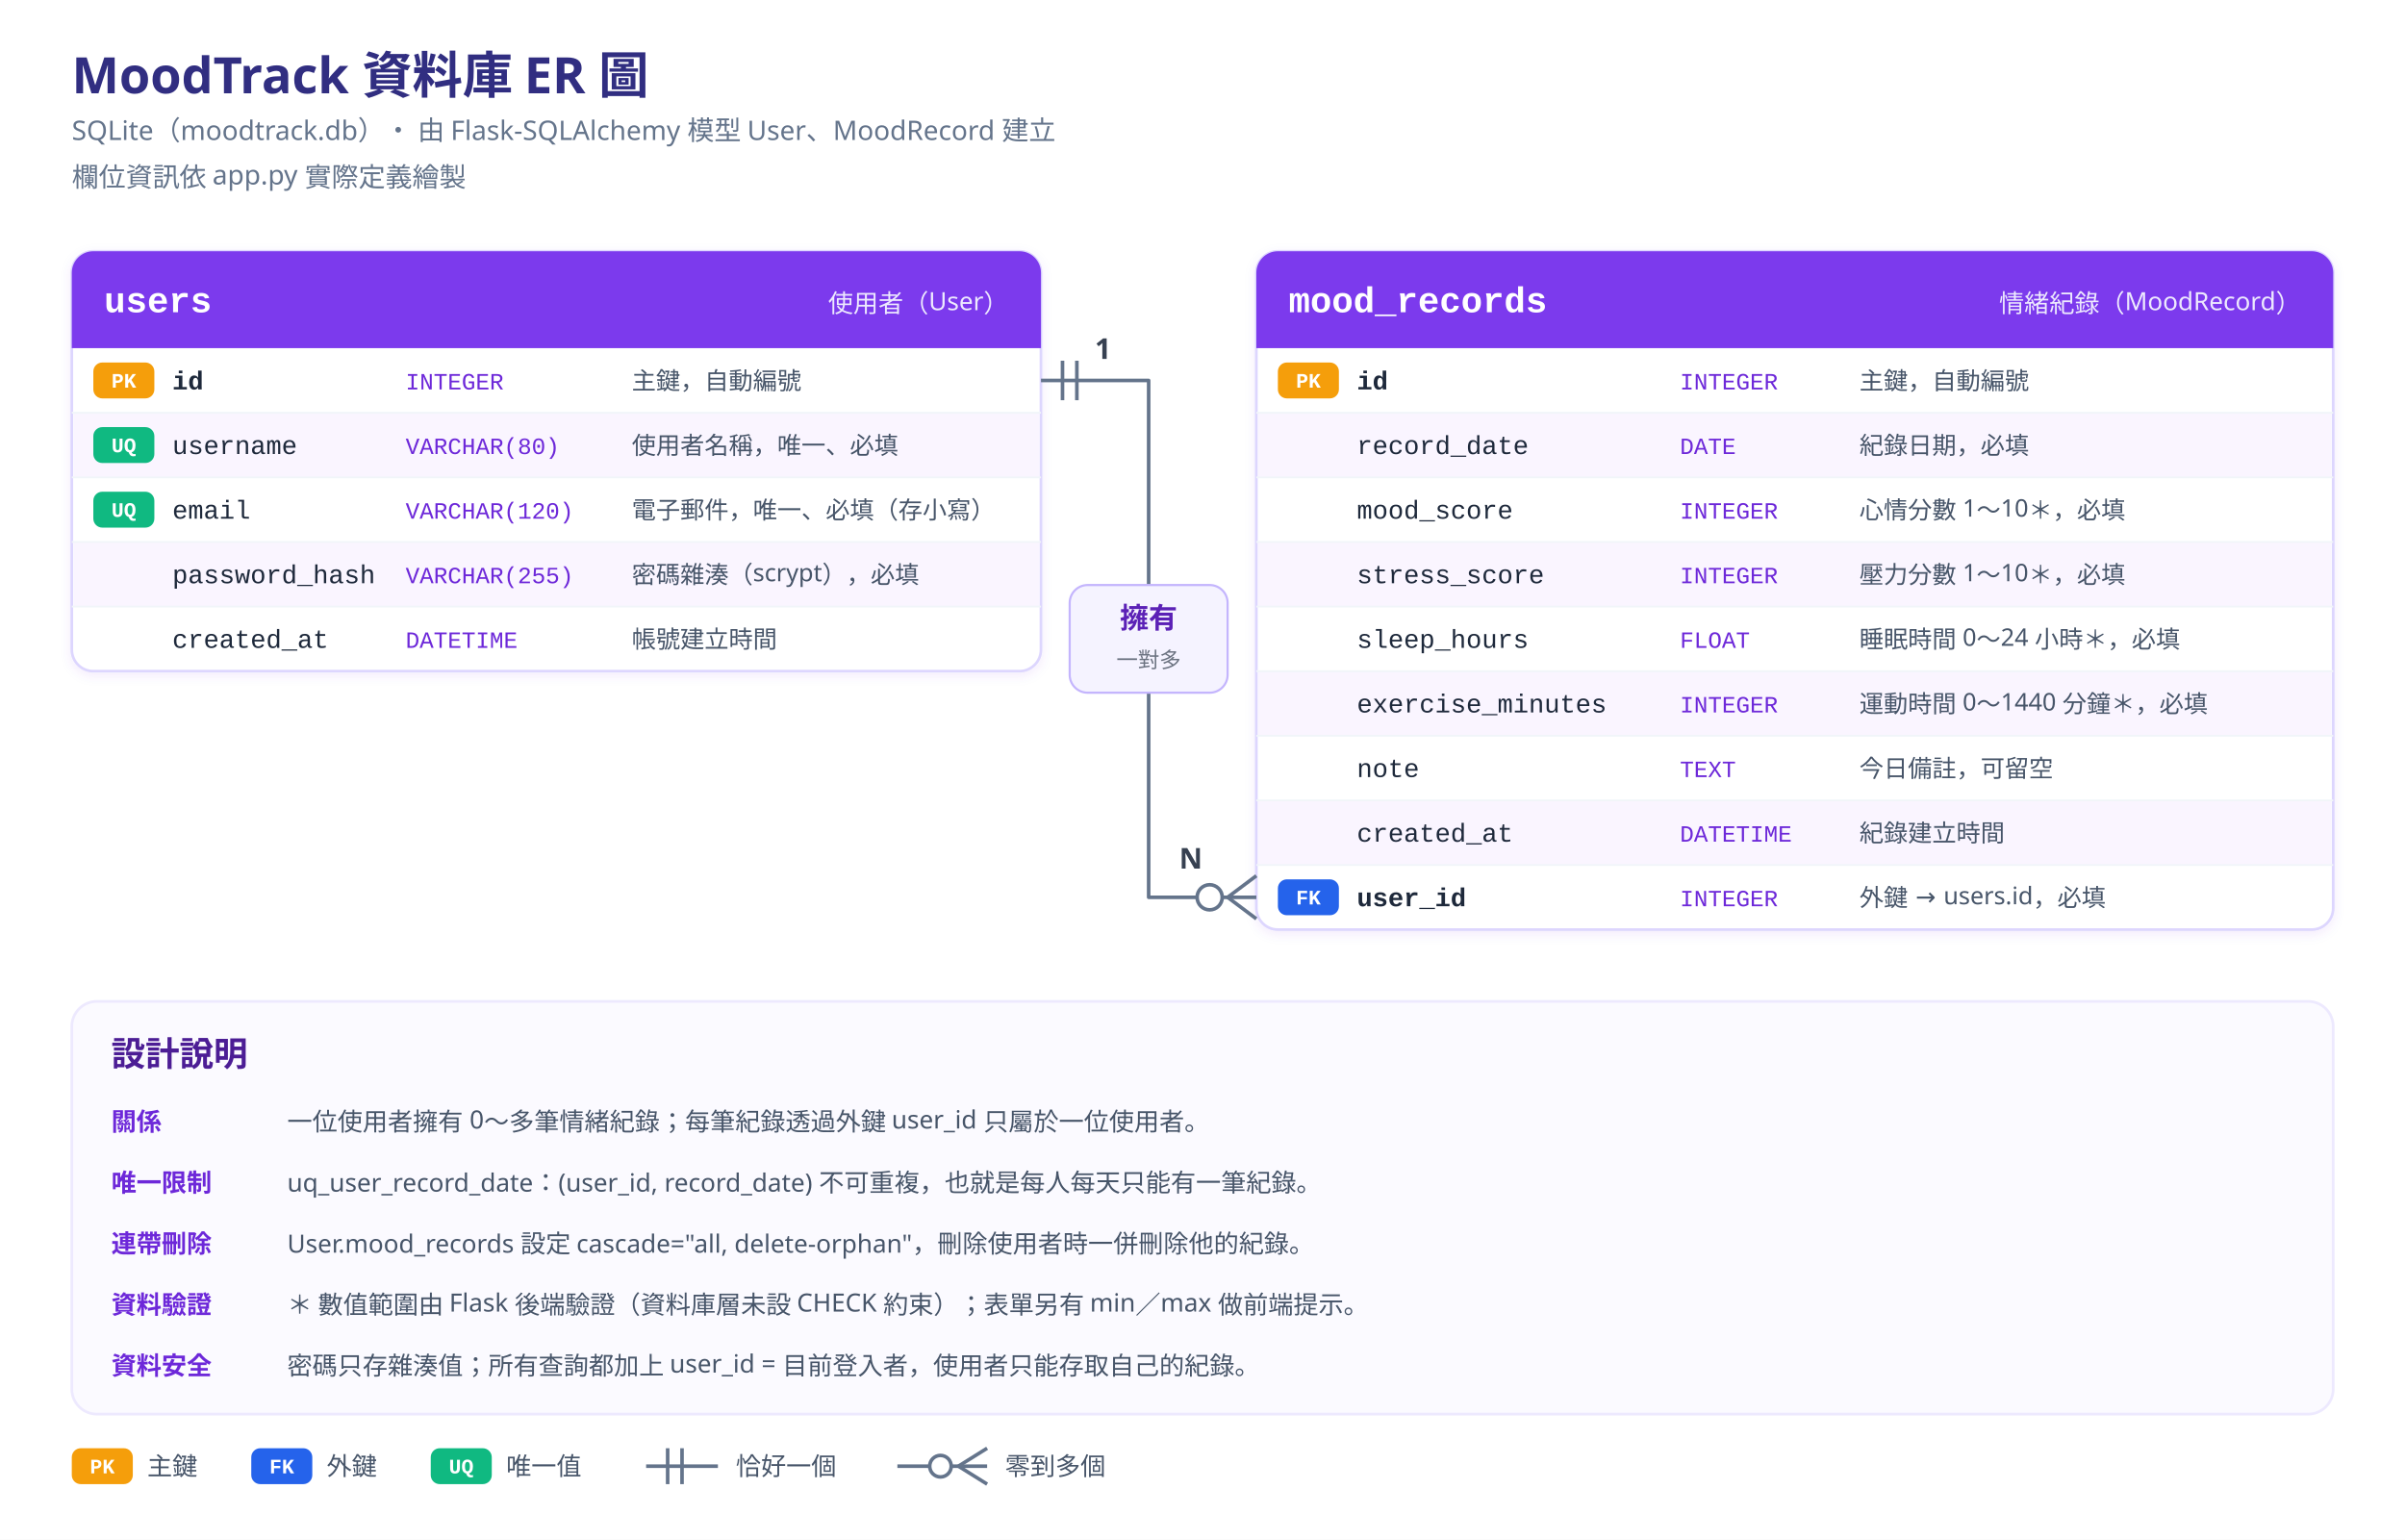
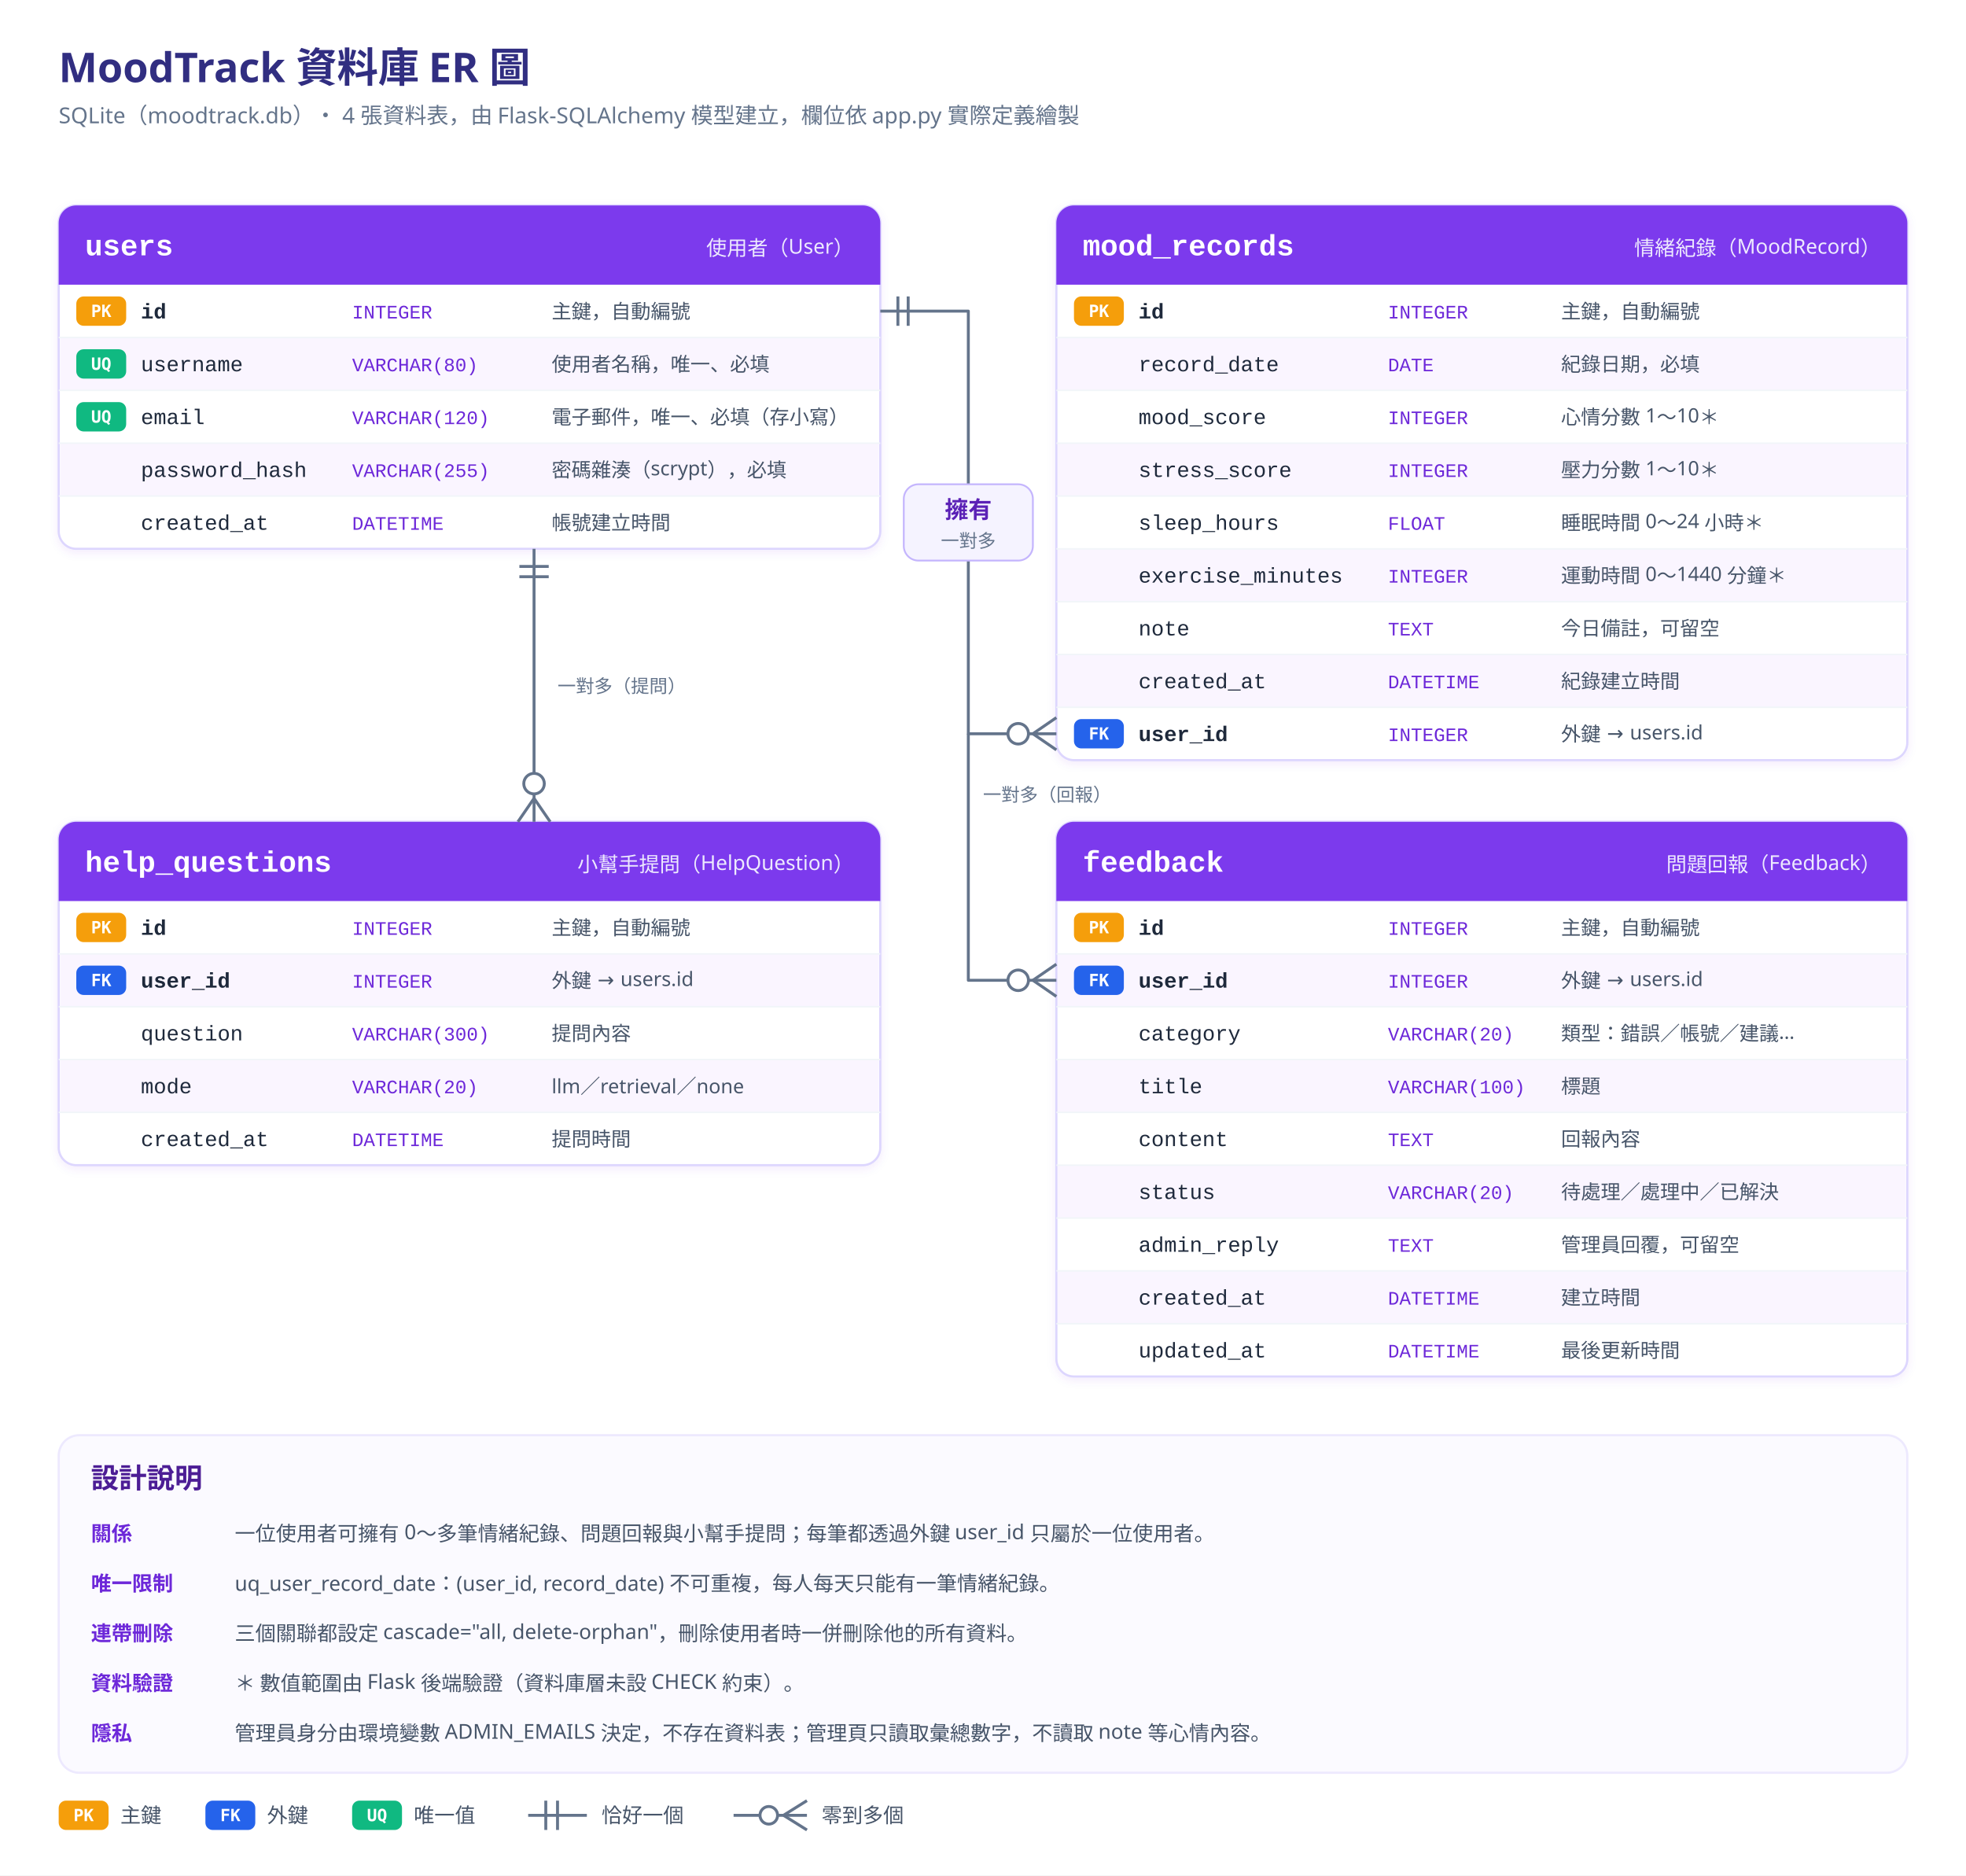
- <svg xmlns="http://www.w3.org/2000/svg" viewBox="0 0 1340 858" width="1340" height="858" font-family="'Microsoft JhengHei','Noto Sans TC','PingFang TC','WenQuanYi Zen Hei',sans-serif">
+ <svg xmlns="http://www.w3.org/2000/svg" viewBox="0 0 1340 1278" width="1340" height="1278" font-family="'Microsoft JhengHei','Noto Sans TC','PingFang TC','WenQuanYi Zen Hei',sans-serif">
  <defs>
    <filter id="sh" x="-10%" y="-10%" width="120%" height="130%">
      <feDropShadow dx="0" dy="2" stdDeviation="3" flood-color="#6d28d9" flood-opacity="0.08" />
    </filter>
    <style>
-       .title { font-size: 28px; font-weight: 700; fill: #312e81; }
-       .sub { font-size: 15px; fill: #64748b; }
-       .tbl { fill: #ffffff; stroke: #ddd6fe; stroke-width: 1.5; filter: url(#sh); }
-       .tbl-head { fill: #7c3aed; }
-       .t-name { font-family: Consolas, 'Courier New', monospace; font-size: 20px; font-weight: 700; fill: #ffffff; }
-       .t-label { font-size: 14px; fill: #ede9fe; }
-       .zebra { fill: #faf5ff; }
-       .rule { stroke: #f1f5f9; stroke-width: 1; }
+       .title { font-size: 28px; font-weight: 700; fill: #312e81; } .sub { font-size: 15px; fill: #64748b; }
+       .tbl { fill: #fff; stroke: #ddd6fe; stroke-width: 1.5; filter: url(#sh); } .tbl-head { fill: #7c3aed; }
+       .t-name { font-family: Consolas, 'Courier New', monospace; font-size: 20px; font-weight: 700; fill: #fff; }
+       .t-label { font-size: 14px; fill: #ede9fe; } .zebra { fill: #faf5ff; } .rule { stroke: #f1f5f9; }
      .col { font-family: Consolas, 'Courier New', monospace; font-size: 14.5px; fill: #1e293b; }
      .typ { font-family: Consolas, 'Courier New', monospace; font-size: 13px; fill: #6d28d9; }
      .desc { font-size: 13.5px; fill: #475569; }
      .badge-pk { fill: #f59e0b; } .badge-fk { fill: #2563eb; } .badge-uq { fill: #10b981; }
-       .badge-t { font-family: Consolas, 'Courier New', monospace; font-size: 11.5px; font-weight: 700; fill: #ffffff; }
-       .rel { stroke: #64748b; stroke-width: 2; fill: none; stroke-linejoin: round; }
-       .rel-o { stroke: #64748b; stroke-width: 2; fill: #ffffff; }
-       .rel-box { fill: #f5f3ff; stroke: #c4b5fd; stroke-width: 1.2; }
-       .rel-t { font-size: 16px; font-weight: 700; fill: #5b21b6; }
-       .rel-s { font-size: 12px; fill: #6b7280; }
-       .card { font-size: 16px; font-weight: 700; fill: #374151; }
-       .zone { fill: #fbfaff; stroke: #ede9fe; stroke-width: 1.5; }
-       .zone-h { font-size: 19px; font-weight: 700; fill: #4c1d95; }
-       .n-k { font-size: 14px; font-weight: 700; fill: #6d28d9; }
-       .n-v { font-size: 14px; fill: #475569; }
+       .badge-t { font-family: Consolas, monospace; font-size: 11.5px; font-weight: 700; fill: #fff; }
+       .rel { stroke: #64748b; stroke-width: 2; fill: none; stroke-linejoin: round; } .rel-o { stroke: #64748b; stroke-width: 2; fill: #fff; }
+       .rel-box { fill: #f5f3ff; stroke: #c4b5fd; stroke-width: 1.2; } .rel-t { font-size: 16px; font-weight: 700; fill: #5b21b6; }
+       .rel-s { font-size: 12.5px; fill: #64748b; }
+       .zone { fill: #fbfaff; stroke: #ede9fe; stroke-width: 1.5; } .zone-h { font-size: 19px; font-weight: 700; fill: #4c1d95; }
+       .n-k { font-size: 14px; font-weight: 700; fill: #6d28d9; } .n-v { font-size: 14px; fill: #475569; }
    </style>
  </defs>
-   <rect width="1340" height="858" fill="#ffffff" />
-   <text x="40" y="52" class="title">MoodTrack 資料庫 ER 圖</text>
-   <text x="40" y="78" class="sub">SQLite（moodtrack.db）・ 由 Flask-SQLAlchemy 模型 User、MoodRecord 建立</text>
-   <text x="40" y="104" class="sub">欄位資訊依 app.py 實際定義繪製</text>
-   <g>
-     <rect x="40" y="140" width="540" height="234" rx="12" class="tbl" />
-     <path d="M40,152 a12,12 0 0 1 12,-12 h516 a12,12 0 0 1 12,12 v42 h-540 z" class="tbl-head" />
-     <text x="58" y="174" class="t-name">users</text>
-     <text x="562" y="174" text-anchor="end" class="t-label">使用者（User）</text>
-     <rect x="52" y="202" width="34" height="20" rx="5" class="badge-pk" />
-     <text x="69" y="216" text-anchor="middle" class="badge-t">PK</text>
-     <text x="96" y="217.0" class="col" font-weight="700">id</text>
-     <text x="226" y="217.0" class="typ">INTEGER</text>
-     <text x="352" y="217.0" class="desc">主鍵，自動編號</text>
-     <rect x="41" y="230" width="538" height="36" class="zebra" />
-     <line x1="40" y1="230" x2="580" y2="230" class="rule" />
-     <rect x="52" y="238" width="34" height="20" rx="5" class="badge-uq" />
-     <text x="69" y="252" text-anchor="middle" class="badge-t">UQ</text>
-     <text x="96" y="253.0" class="col">username</text>
-     <text x="226" y="253.0" class="typ">VARCHAR(80)</text>
-     <text x="352" y="253.0" class="desc">使用者名稱，唯一、必填</text>
-     <line x1="40" y1="266" x2="580" y2="266" class="rule" />
-     <rect x="52" y="274" width="34" height="20" rx="5" class="badge-uq" />
-     <text x="69" y="288" text-anchor="middle" class="badge-t">UQ</text>
-     <text x="96" y="289.0" class="col">email</text>
-     <text x="226" y="289.0" class="typ">VARCHAR(120)</text>
-     <text x="352" y="289.0" class="desc">電子郵件，唯一、必填（存小寫）</text>
-     <rect x="41" y="302" width="538" height="36" class="zebra" />
-     <line x1="40" y1="302" x2="580" y2="302" class="rule" />
-     <text x="96" y="325.0" class="col">password_hash</text>
-     <text x="226" y="325.0" class="typ">VARCHAR(255)</text>
-     <text x="352" y="325.0" class="desc">密碼雜湊（scrypt），必填</text>
-     <line x1="40" y1="338" x2="580" y2="338" class="rule" />
-     <text x="96" y="361.0" class="col">created_at</text>
-     <text x="226" y="361.0" class="typ">DATETIME</text>
-     <text x="352" y="361.0" class="desc">帳號建立時間</text>
-   </g>
-   <g>
-     <rect x="700" y="140" width="600" height="378" rx="12" class="tbl" />
-     <path d="M700,152 a12,12 0 0 1 12,-12 h576 a12,12 0 0 1 12,12 v42 h-600 z" class="tbl-head" />
-     <text x="718" y="174" class="t-name">mood_records</text>
-     <text x="1282" y="174" text-anchor="end" class="t-label">情緒紀錄（MoodRecord）</text>
-     <rect x="712" y="202" width="34" height="20" rx="5" class="badge-pk" />
-     <text x="729" y="216" text-anchor="middle" class="badge-t">PK</text>
-     <text x="756" y="217.0" class="col" font-weight="700">id</text>
-     <text x="936" y="217.0" class="typ">INTEGER</text>
-     <text x="1036" y="217.0" class="desc">主鍵，自動編號</text>
-     <rect x="701" y="230" width="598" height="36" class="zebra" />
-     <line x1="700" y1="230" x2="1300" y2="230" class="rule" />
-     <text x="756" y="253.0" class="col">record_date</text>
-     <text x="936" y="253.0" class="typ">DATE</text>
-     <text x="1036" y="253.0" class="desc">紀錄日期，必填</text>
-     <line x1="700" y1="266" x2="1300" y2="266" class="rule" />
-     <text x="756" y="289.0" class="col">mood_score</text>
-     <text x="936" y="289.0" class="typ">INTEGER</text>
-     <text x="1036" y="289.0" class="desc">心情分數 1～10＊，必填</text>
-     <rect x="701" y="302" width="598" height="36" class="zebra" />
-     <line x1="700" y1="302" x2="1300" y2="302" class="rule" />
-     <text x="756" y="325.0" class="col">stress_score</text>
-     <text x="936" y="325.0" class="typ">INTEGER</text>
-     <text x="1036" y="325.0" class="desc">壓力分數 1～10＊，必填</text>
-     <line x1="700" y1="338" x2="1300" y2="338" class="rule" />
-     <text x="756" y="361.0" class="col">sleep_hours</text>
-     <text x="936" y="361.0" class="typ">FLOAT</text>
-     <text x="1036" y="361.0" class="desc">睡眠時間 0～24 小時＊，必填</text>
-     <rect x="701" y="374" width="598" height="36" class="zebra" />
-     <line x1="700" y1="374" x2="1300" y2="374" class="rule" />
-     <text x="756" y="397.0" class="col">exercise_minutes</text>
-     <text x="936" y="397.0" class="typ">INTEGER</text>
-     <text x="1036" y="397.0" class="desc">運動時間 0～1440 分鐘＊，必填</text>
-     <line x1="700" y1="410" x2="1300" y2="410" class="rule" />
-     <text x="756" y="433.0" class="col">note</text>
-     <text x="936" y="433.0" class="typ">TEXT</text>
-     <text x="1036" y="433.0" class="desc">今日備註，可留空</text>
-     <rect x="701" y="446" width="598" height="36" class="zebra" />
-     <line x1="700" y1="446" x2="1300" y2="446" class="rule" />
-     <text x="756" y="469.0" class="col">created_at</text>
-     <text x="936" y="469.0" class="typ">DATETIME</text>
-     <text x="1036" y="469.0" class="desc">紀錄建立時間</text>
-     <line x1="700" y1="482" x2="1300" y2="482" class="rule" />
-     <rect x="712" y="490" width="34" height="20" rx="5" class="badge-fk" />
-     <text x="729" y="504" text-anchor="middle" class="badge-t">FK</text>
-     <text x="756" y="505.0" class="col" font-weight="700">user_id</text>
-     <text x="936" y="505.0" class="typ">INTEGER</text>
-     <text x="1036" y="505.0" class="desc">外鍵 → users.id，必填</text>
-   </g>
-   <path d="M580,212.0 H640.0 V500.0 H700" class="rel" />
-   <line x1="592" y1="201.0" x2="592" y2="223.0" class="rel" />
-   <line x1="600" y1="201.0" x2="600" y2="223.0" class="rel" />
-   <line x1="684" y1="500.0" x2="700" y2="488.0" class="rel" />
-   <line x1="684" y1="500.0" x2="700" y2="512.0" class="rel" />
-   <circle cx="674" cy="500.0" r="7" class="rel-o" />
-   <text x="610" y="200.0" class="card">1</text>
-   <text x="670" y="484.0" text-anchor="end" class="card">N</text>
-   <rect x="596.0" y="326.0" width="88" height="60" rx="10" class="rel-box" />
-   <text x="640.0" y="350.0" text-anchor="middle" class="rel-t">擁有</text>
-   <text x="640.0" y="372.0" text-anchor="middle" class="rel-s">一對多</text>
-   <rect x="40" y="558" width="1260" height="230" rx="14" class="zone" />
-   <text x="62" y="594" class="zone-h">設計說明</text>
-   <text x="62" y="630" class="n-k">關係</text>
-   <text x="160" y="630" class="n-v">一位使用者擁有 0～多筆情緒紀錄；每筆紀錄透過外鍵 user_id 只屬於一位使用者。</text>
-   <text x="62" y="664" class="n-k">唯一限制</text>
-   <text x="160" y="664" class="n-v">uq_user_record_date：(user_id, record_date) 不可重複，也就是每人每天只能有一筆紀錄。</text>
-   <text x="62" y="698" class="n-k">連帶刪除</text>
-   <text x="160" y="698" class="n-v">User.mood_records 設定 cascade="all, delete-orphan"，刪除使用者時一併刪除他的紀錄。</text>
-   <text x="62" y="732" class="n-k">資料驗證</text>
-   <text x="160" y="732" class="n-v">＊ 數值範圍由 Flask 後端驗證（資料庫層未設 CHECK 約束）；表單另有 min／max 做前端提示。</text>
-   <text x="62" y="766" class="n-k">資料安全</text>
-   <text x="160" y="766" class="n-v">密碼只存雜湊值；所有查詢都加上 user_id = 目前登入者，使用者只能存取自己的紀錄。</text>
-   <g>
-     <rect x="40" y="807" width="34" height="20" rx="5" class="badge-pk" />
-     <text x="57" y="821" text-anchor="middle" class="badge-t">PK</text>
-     <text x="82" y="822" class="n-v">主鍵</text>
-     <rect x="140" y="807" width="34" height="20" rx="5" class="badge-fk" />
-     <text x="157" y="821" text-anchor="middle" class="badge-t">FK</text>
-     <text x="182" y="822" class="n-v">外鍵</text>
-     <rect x="240" y="807" width="34" height="20" rx="5" class="badge-uq" />
-     <text x="257" y="821" text-anchor="middle" class="badge-t">UQ</text>
-     <text x="282" y="822" class="n-v">唯一值</text>
-     <line x1="360" y1="817" x2="400" y2="817" class="rel" />
-     <line x1="372" y1="807" x2="372" y2="827" class="rel" />
-     <line x1="380" y1="807" x2="380" y2="827" class="rel" />
-     <text x="410" y="822" class="n-v">恰好一個</text>
-     <line x1="500" y1="817" x2="550" y2="817" class="rel" />
-     <circle cx="524" cy="817" r="6" class="rel-o" />
-     <line x1="534" y1="817" x2="550" y2="807" class="rel" />
-     <line x1="534" y1="817" x2="550" y2="827" class="rel" />
-     <text x="560" y="822" class="n-v">零到多個</text>
-   </g>
+   <rect width="1340" height="1278" fill="#fff" />
+   <text x="40" y="56" class="title">MoodTrack 資料庫 ER 圖</text>
+   <text x="40" y="84" class="sub">SQLite（moodtrack.db）・ 4 張資料表，由 Flask-SQLAlchemy 模型建立，欄位依 app.py 實際定義繪製</text>
+   <rect x="40" y="140" width="560" height="234" rx="12" class="tbl" />
+   <path d="M40,152 a12,12 0 0 1 12,-12 h536 a12,12 0 0 1 12,12 v42 h-560 z" class="tbl-head" />
+   <text x="58" y="174" class="t-name">users</text>
+   <text x="582" y="174" text-anchor="end" class="t-label">使用者（User）</text>
+   <rect x="52" y="202" width="34" height="20" rx="5" class="badge-pk" />
+   <text x="69" y="216" text-anchor="middle" class="badge-t">PK</text>
+   <text x="96" y="217.0" class="col" font-weight="700">id</text>
+   <text x="240" y="217.0" class="typ">INTEGER</text>
+   <text x="376" y="217.0" class="desc">主鍵，自動編號</text>
+   <rect x="41" y="230" width="558" height="36" class="zebra" />
+   <line x1="40" y1="230" x2="600" y2="230" class="rule" />
+   <rect x="52" y="238" width="34" height="20" rx="5" class="badge-uq" />
+   <text x="69" y="252" text-anchor="middle" class="badge-t">UQ</text>
+   <text x="96" y="253.0" class="col">username</text>
+   <text x="240" y="253.0" class="typ">VARCHAR(80)</text>
+   <text x="376" y="253.0" class="desc">使用者名稱，唯一、必填</text>
+   <line x1="40" y1="266" x2="600" y2="266" class="rule" />
+   <rect x="52" y="274" width="34" height="20" rx="5" class="badge-uq" />
+   <text x="69" y="288" text-anchor="middle" class="badge-t">UQ</text>
+   <text x="96" y="289.0" class="col">email</text>
+   <text x="240" y="289.0" class="typ">VARCHAR(120)</text>
+   <text x="376" y="289.0" class="desc">電子郵件，唯一、必填（存小寫）</text>
+   <rect x="41" y="302" width="558" height="36" class="zebra" />
+   <line x1="40" y1="302" x2="600" y2="302" class="rule" />
+   <text x="96" y="325.0" class="col">password_hash</text>
+   <text x="240" y="325.0" class="typ">VARCHAR(255)</text>
+   <text x="376" y="325.0" class="desc">密碼雜湊（scrypt），必填</text>
+   <line x1="40" y1="338" x2="600" y2="338" class="rule" />
+   <text x="96" y="361.0" class="col">created_at</text>
+   <text x="240" y="361.0" class="typ">DATETIME</text>
+   <text x="376" y="361.0" class="desc">帳號建立時間</text>
+   <rect x="40" y="560" width="560" height="234" rx="12" class="tbl" />
+   <path d="M40,572 a12,12 0 0 1 12,-12 h536 a12,12 0 0 1 12,12 v42 h-560 z" class="tbl-head" />
+   <text x="58" y="594" class="t-name">help_questions</text>
+   <text x="582" y="594" text-anchor="end" class="t-label">小幫手提問（HelpQuestion）</text>
+   <rect x="52" y="622" width="34" height="20" rx="5" class="badge-pk" />
+   <text x="69" y="636" text-anchor="middle" class="badge-t">PK</text>
+   <text x="96" y="637.0" class="col" font-weight="700">id</text>
+   <text x="240" y="637.0" class="typ">INTEGER</text>
+   <text x="376" y="637.0" class="desc">主鍵，自動編號</text>
+   <rect x="41" y="650" width="558" height="36" class="zebra" />
+   <line x1="40" y1="650" x2="600" y2="650" class="rule" />
+   <rect x="52" y="658" width="34" height="20" rx="5" class="badge-fk" />
+   <text x="69" y="672" text-anchor="middle" class="badge-t">FK</text>
+   <text x="96" y="673.0" class="col" font-weight="700">user_id</text>
+   <text x="240" y="673.0" class="typ">INTEGER</text>
+   <text x="376" y="673.0" class="desc">外鍵 → users.id</text>
+   <line x1="40" y1="686" x2="600" y2="686" class="rule" />
+   <text x="96" y="709.0" class="col">question</text>
+   <text x="240" y="709.0" class="typ">VARCHAR(300)</text>
+   <text x="376" y="709.0" class="desc">提問內容</text>
+   <rect x="41" y="722" width="558" height="36" class="zebra" />
+   <line x1="40" y1="722" x2="600" y2="722" class="rule" />
+   <text x="96" y="745.0" class="col">mode</text>
+   <text x="240" y="745.0" class="typ">VARCHAR(20)</text>
+   <text x="376" y="745.0" class="desc">llm／retrieval／none</text>
+   <line x1="40" y1="758" x2="600" y2="758" class="rule" />
+   <text x="96" y="781.0" class="col">created_at</text>
+   <text x="240" y="781.0" class="typ">DATETIME</text>
+   <text x="376" y="781.0" class="desc">提問時間</text>
+   <rect x="720" y="140" width="580" height="378" rx="12" class="tbl" />
+   <path d="M720,152 a12,12 0 0 1 12,-12 h556 a12,12 0 0 1 12,12 v42 h-580 z" class="tbl-head" />
+   <text x="738" y="174" class="t-name">mood_records</text>
+   <text x="1282" y="174" text-anchor="end" class="t-label">情緒紀錄（MoodRecord）</text>
+   <rect x="732" y="202" width="34" height="20" rx="5" class="badge-pk" />
+   <text x="749" y="216" text-anchor="middle" class="badge-t">PK</text>
+   <text x="776" y="217.0" class="col" font-weight="700">id</text>
+   <text x="946" y="217.0" class="typ">INTEGER</text>
+   <text x="1064" y="217.0" class="desc">主鍵，自動編號</text>
+   <rect x="721" y="230" width="578" height="36" class="zebra" />
+   <line x1="720" y1="230" x2="1300" y2="230" class="rule" />
+   <text x="776" y="253.0" class="col">record_date</text>
+   <text x="946" y="253.0" class="typ">DATE</text>
+   <text x="1064" y="253.0" class="desc">紀錄日期，必填</text>
+   <line x1="720" y1="266" x2="1300" y2="266" class="rule" />
+   <text x="776" y="289.0" class="col">mood_score</text>
+   <text x="946" y="289.0" class="typ">INTEGER</text>
+   <text x="1064" y="289.0" class="desc">心情分數 1～10＊</text>
+   <rect x="721" y="302" width="578" height="36" class="zebra" />
+   <line x1="720" y1="302" x2="1300" y2="302" class="rule" />
+   <text x="776" y="325.0" class="col">stress_score</text>
+   <text x="946" y="325.0" class="typ">INTEGER</text>
+   <text x="1064" y="325.0" class="desc">壓力分數 1～10＊</text>
+   <line x1="720" y1="338" x2="1300" y2="338" class="rule" />
+   <text x="776" y="361.0" class="col">sleep_hours</text>
+   <text x="946" y="361.0" class="typ">FLOAT</text>
+   <text x="1064" y="361.0" class="desc">睡眠時間 0～24 小時＊</text>
+   <rect x="721" y="374" width="578" height="36" class="zebra" />
+   <line x1="720" y1="374" x2="1300" y2="374" class="rule" />
+   <text x="776" y="397.0" class="col">exercise_minutes</text>
+   <text x="946" y="397.0" class="typ">INTEGER</text>
+   <text x="1064" y="397.0" class="desc">運動時間 0～1440 分鐘＊</text>
+   <line x1="720" y1="410" x2="1300" y2="410" class="rule" />
+   <text x="776" y="433.0" class="col">note</text>
+   <text x="946" y="433.0" class="typ">TEXT</text>
+   <text x="1064" y="433.0" class="desc">今日備註，可留空</text>
+   <rect x="721" y="446" width="578" height="36" class="zebra" />
+   <line x1="720" y1="446" x2="1300" y2="446" class="rule" />
+   <text x="776" y="469.0" class="col">created_at</text>
+   <text x="946" y="469.0" class="typ">DATETIME</text>
+   <text x="1064" y="469.0" class="desc">紀錄建立時間</text>
+   <line x1="720" y1="482" x2="1300" y2="482" class="rule" />
+   <rect x="732" y="490" width="34" height="20" rx="5" class="badge-fk" />
+   <text x="749" y="504" text-anchor="middle" class="badge-t">FK</text>
+   <text x="776" y="505.0" class="col" font-weight="700">user_id</text>
+   <text x="946" y="505.0" class="typ">INTEGER</text>
+   <text x="1064" y="505.0" class="desc">外鍵 → users.id</text>
+   <rect x="720" y="560" width="580" height="378" rx="12" class="tbl" />
+   <path d="M720,572 a12,12 0 0 1 12,-12 h556 a12,12 0 0 1 12,12 v42 h-580 z" class="tbl-head" />
+   <text x="738" y="594" class="t-name">feedback</text>
+   <text x="1282" y="594" text-anchor="end" class="t-label">問題回報（Feedback）</text>
+   <rect x="732" y="622" width="34" height="20" rx="5" class="badge-pk" />
+   <text x="749" y="636" text-anchor="middle" class="badge-t">PK</text>
+   <text x="776" y="637.0" class="col" font-weight="700">id</text>
+   <text x="946" y="637.0" class="typ">INTEGER</text>
+   <text x="1064" y="637.0" class="desc">主鍵，自動編號</text>
+   <rect x="721" y="650" width="578" height="36" class="zebra" />
+   <line x1="720" y1="650" x2="1300" y2="650" class="rule" />
+   <rect x="732" y="658" width="34" height="20" rx="5" class="badge-fk" />
+   <text x="749" y="672" text-anchor="middle" class="badge-t">FK</text>
+   <text x="776" y="673.0" class="col" font-weight="700">user_id</text>
+   <text x="946" y="673.0" class="typ">INTEGER</text>
+   <text x="1064" y="673.0" class="desc">外鍵 → users.id</text>
+   <line x1="720" y1="686" x2="1300" y2="686" class="rule" />
+   <text x="776" y="709.0" class="col">category</text>
+   <text x="946" y="709.0" class="typ">VARCHAR(20)</text>
+   <text x="1064" y="709.0" class="desc">類型：錯誤／帳號／建議…</text>
+   <rect x="721" y="722" width="578" height="36" class="zebra" />
+   <line x1="720" y1="722" x2="1300" y2="722" class="rule" />
+   <text x="776" y="745.0" class="col">title</text>
+   <text x="946" y="745.0" class="typ">VARCHAR(100)</text>
+   <text x="1064" y="745.0" class="desc">標題</text>
+   <line x1="720" y1="758" x2="1300" y2="758" class="rule" />
+   <text x="776" y="781.0" class="col">content</text>
+   <text x="946" y="781.0" class="typ">TEXT</text>
+   <text x="1064" y="781.0" class="desc">回報內容</text>
+   <rect x="721" y="794" width="578" height="36" class="zebra" />
+   <line x1="720" y1="794" x2="1300" y2="794" class="rule" />
+   <text x="776" y="817.0" class="col">status</text>
+   <text x="946" y="817.0" class="typ">VARCHAR(20)</text>
+   <text x="1064" y="817.0" class="desc">待處理／處理中／已解決</text>
+   <line x1="720" y1="830" x2="1300" y2="830" class="rule" />
+   <text x="776" y="853.0" class="col">admin_reply</text>
+   <text x="946" y="853.0" class="typ">TEXT</text>
+   <text x="1064" y="853.0" class="desc">管理員回覆，可留空</text>
+   <rect x="721" y="866" width="578" height="36" class="zebra" />
+   <line x1="720" y1="866" x2="1300" y2="866" class="rule" />
+   <text x="776" y="889.0" class="col">created_at</text>
+   <text x="946" y="889.0" class="typ">DATETIME</text>
+   <text x="1064" y="889.0" class="desc">建立時間</text>
+   <line x1="720" y1="902" x2="1300" y2="902" class="rule" />
+   <text x="776" y="925.0" class="col">updated_at</text>
+   <text x="946" y="925.0" class="typ">DATETIME</text>
+   <text x="1064" y="925.0" class="desc">最後更新時間</text>
+   <path d="M600,212.0 H660 V500.0 H720" class="rel" />
+   <line x1="612" y1="202.0" x2="612" y2="222.0" class="rel" />
+   <line x1="619" y1="202.0" x2="619" y2="222.0" class="rel" />
+   <line x1="704" y1="500.0" x2="720" y2="489.0" class="rel" />
+   <line x1="704" y1="500.0" x2="720" y2="511.0" class="rel" />
+   <circle cx="694" cy="500.0" r="7" class="rel-o" />
+   <path d="M660,500.0 V668.0 H720" class="rel" />
+   <line x1="704" y1="668.0" x2="720" y2="657.0" class="rel" />
+   <line x1="704" y1="668.0" x2="720" y2="679.0" class="rel" />
+   <circle cx="694" cy="668.0" r="7" class="rel-o" />
+   <path d="M364,374 V560" class="rel" />
+   <line x1="354" y1="386" x2="374" y2="386" class="rel" />
+   <line x1="354" y1="393" x2="374" y2="393" class="rel" />
+   <line x1="364" y1="544" x2="353" y2="560" class="rel" />
+   <line x1="364" y1="544" x2="375" y2="560" class="rel" />
+   <circle cx="364" cy="534" r="7" class="rel-o" />
+   <rect x="616" y="330.0" width="88" height="52" rx="10" class="rel-box" />
+   <text x="660" y="353.0" text-anchor="middle" class="rel-t">擁有</text>
+   <text x="660" y="373.0" text-anchor="middle" class="rel-s">一對多</text>
+   <text x="380" y="472.0" class="rel-s">一對多（提問）</text>
+   <text x="670" y="546" class="rel-s">一對多（回報）</text>
+   <rect x="40" y="978" width="1260" height="230" rx="14" class="zone" />
+   <text x="62" y="1014" class="zone-h">設計說明</text>
+   <text x="62" y="1050" class="n-k">關係</text>
+   <text x="160" y="1050" class="n-v">一位使用者可擁有 0～多筆情緒紀錄、問題回報與小幫手提問；每筆都透過外鍵 user_id 只屬於一位使用者。</text>
+   <text x="62" y="1084" class="n-k">唯一限制</text>
+   <text x="160" y="1084" class="n-v">uq_user_record_date：(user_id, record_date) 不可重複，每人每天只能有一筆情緒紀錄。</text>
+   <text x="62" y="1118" class="n-k">連帶刪除</text>
+   <text x="160" y="1118" class="n-v">三個關聯都設定 cascade="all, delete-orphan"，刪除使用者時一併刪除他的所有資料。</text>
+   <text x="62" y="1152" class="n-k">資料驗證</text>
+   <text x="160" y="1152" class="n-v">＊ 數值範圍由 Flask 後端驗證（資料庫層未設 CHECK 約束）。</text>
+   <text x="62" y="1186" class="n-k">隱私</text>
+   <text x="160" y="1186" class="n-v">管理員身分由環境變數 ADMIN_EMAILS 決定，不存在資料表；管理頁只讀取彙總數字，不讀取 note 等心情內容。</text>
+   <rect x="40" y="1227" width="34" height="20" rx="5" class="badge-pk" />
+   <text x="57" y="1241" text-anchor="middle" class="badge-t">PK</text>
+   <text x="82" y="1242" class="n-v">主鍵</text>
+   <rect x="140" y="1227" width="34" height="20" rx="5" class="badge-fk" />
+   <text x="157" y="1241" text-anchor="middle" class="badge-t">FK</text>
+   <text x="182" y="1242" class="n-v">外鍵</text>
+   <rect x="240" y="1227" width="34" height="20" rx="5" class="badge-uq" />
+   <text x="257" y="1241" text-anchor="middle" class="badge-t">UQ</text>
+   <text x="282" y="1242" class="n-v">唯一值</text>
+   <line x1="360" y1="1237" x2="400" y2="1237" class="rel" />
+   <line x1="372" y1="1227" x2="372" y2="1247" class="rel" />
+   <line x1="380" y1="1227" x2="380" y2="1247" class="rel" />
+   <text x="410" y="1242" class="n-v">恰好一個</text>
+   <line x1="500" y1="1237" x2="550" y2="1237" class="rel" />
+   <circle cx="524" cy="1237" r="6" class="rel-o" />
+   <line x1="534" y1="1237" x2="550" y2="1227" class="rel" />
+   <line x1="534" y1="1237" x2="550" y2="1247" class="rel" />
+   <text x="560" y="1242" class="n-v">零到多個</text>
</svg>
